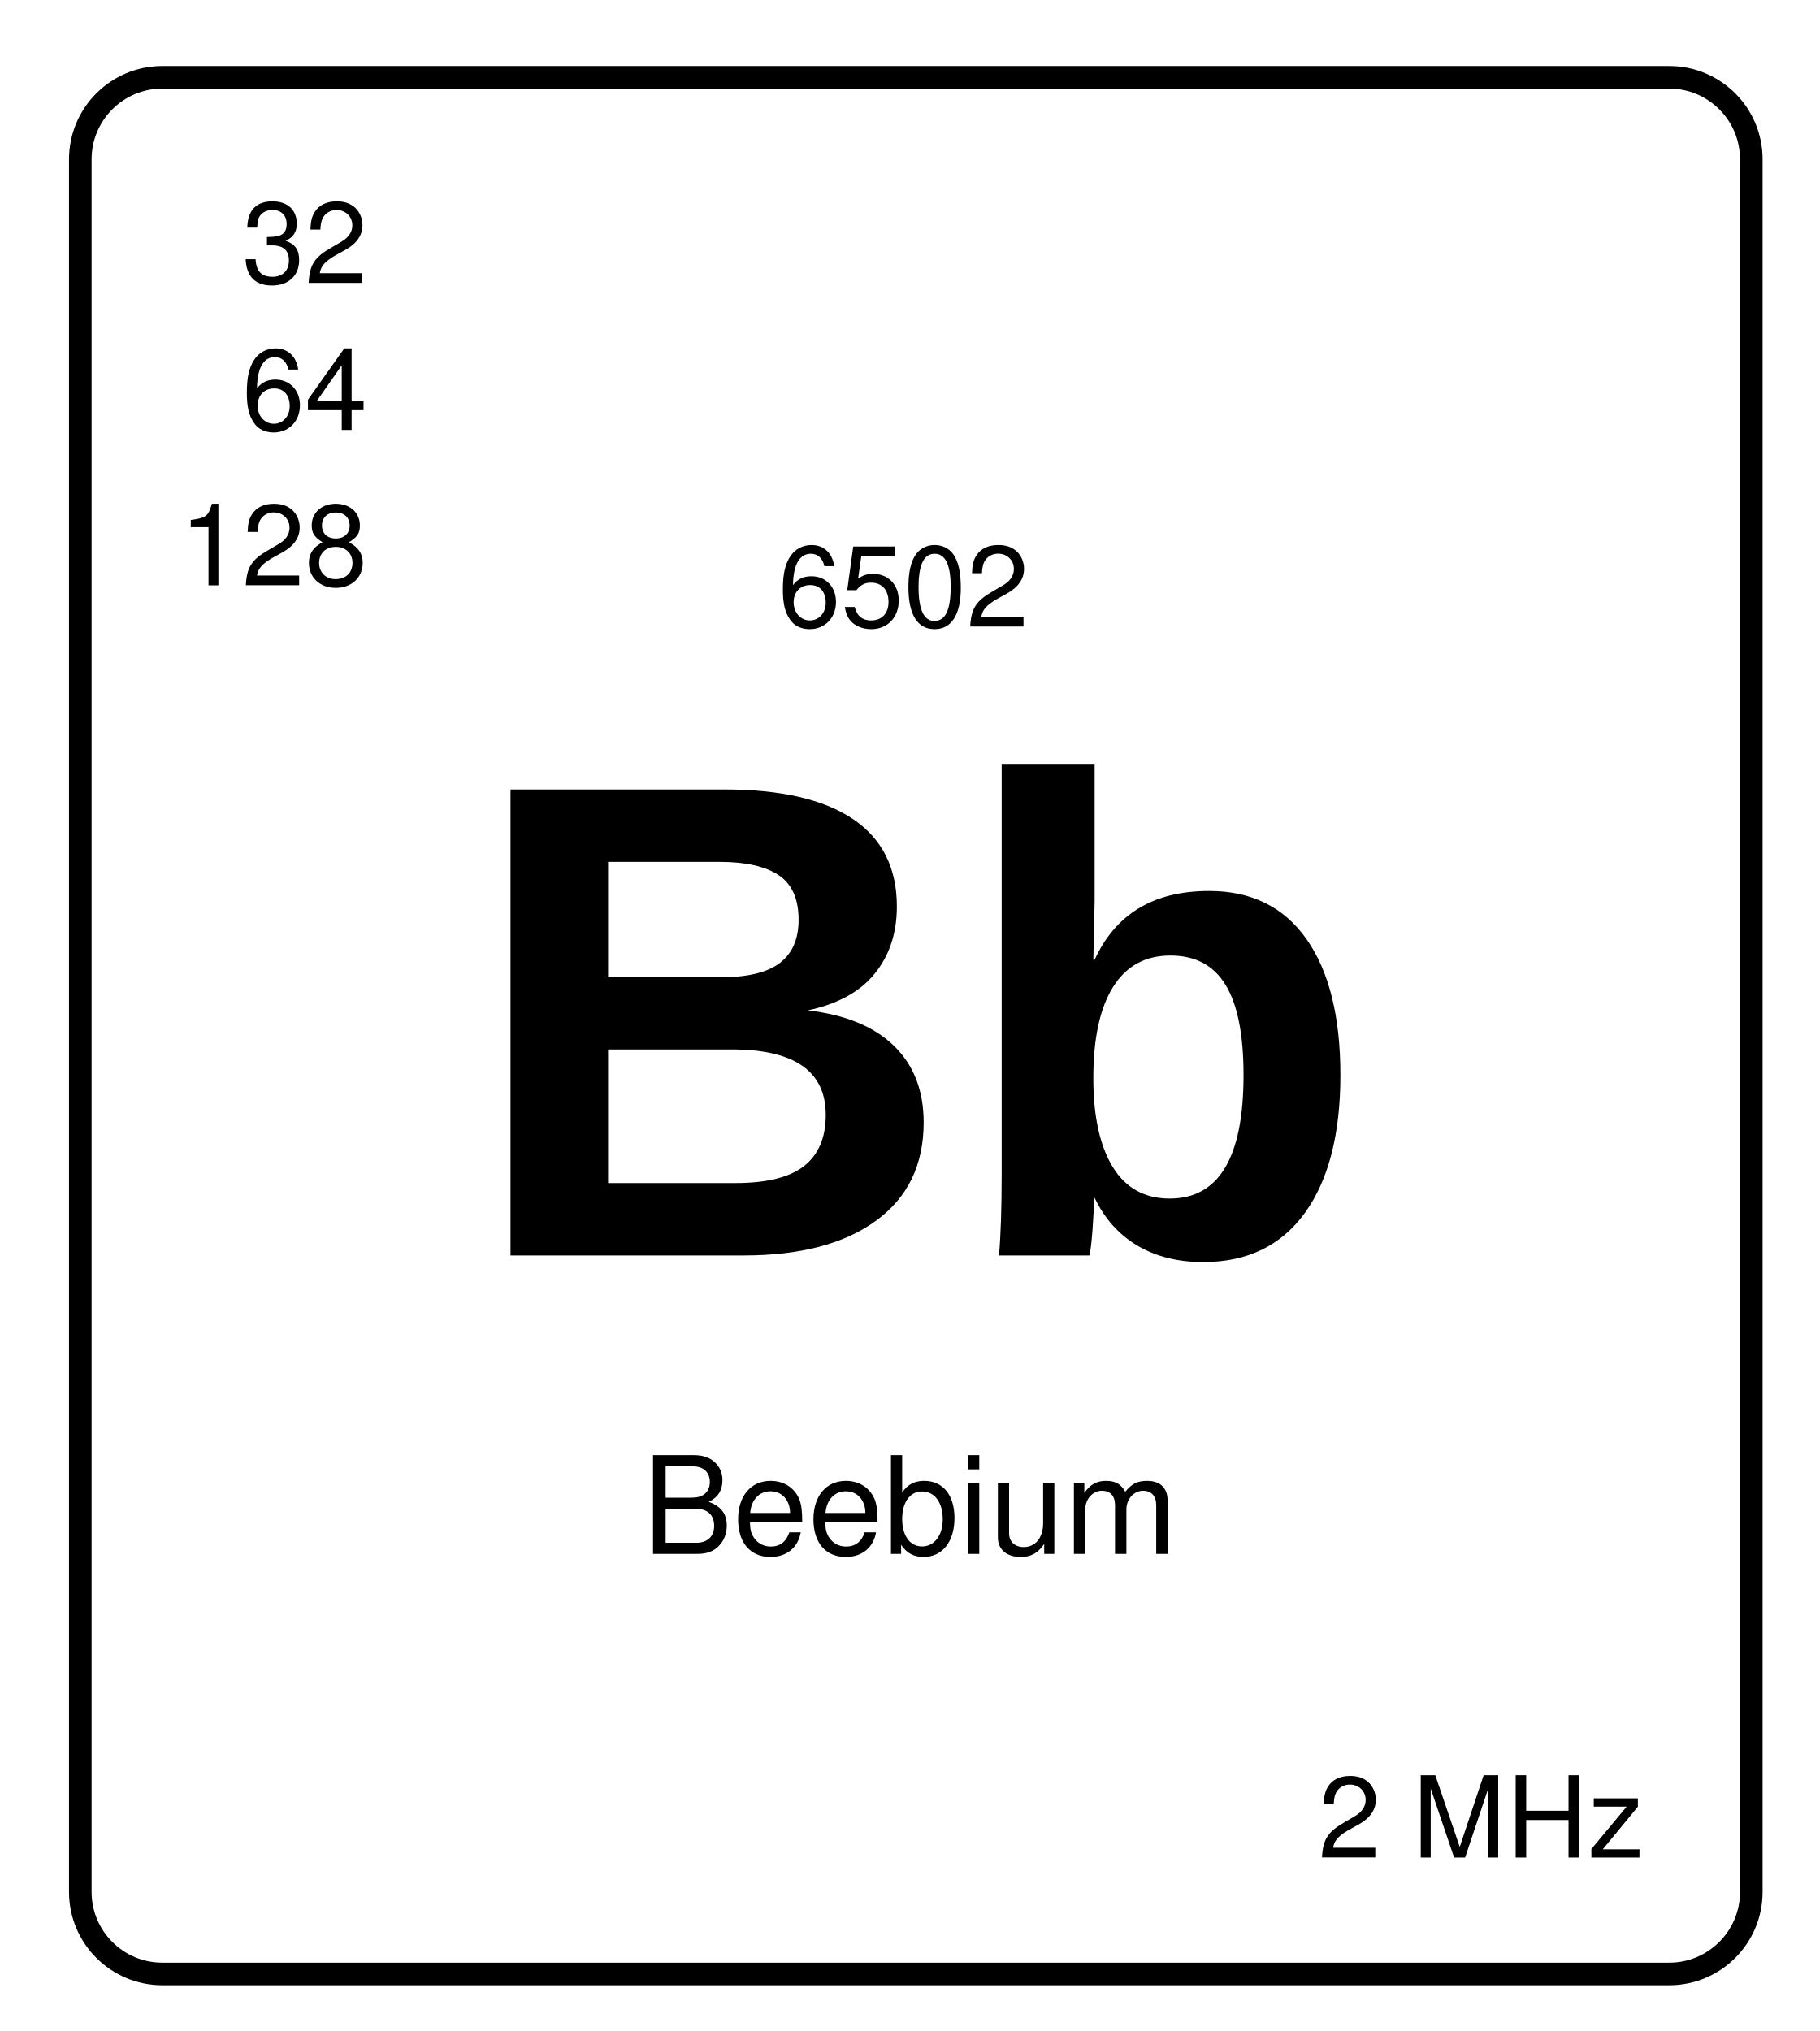
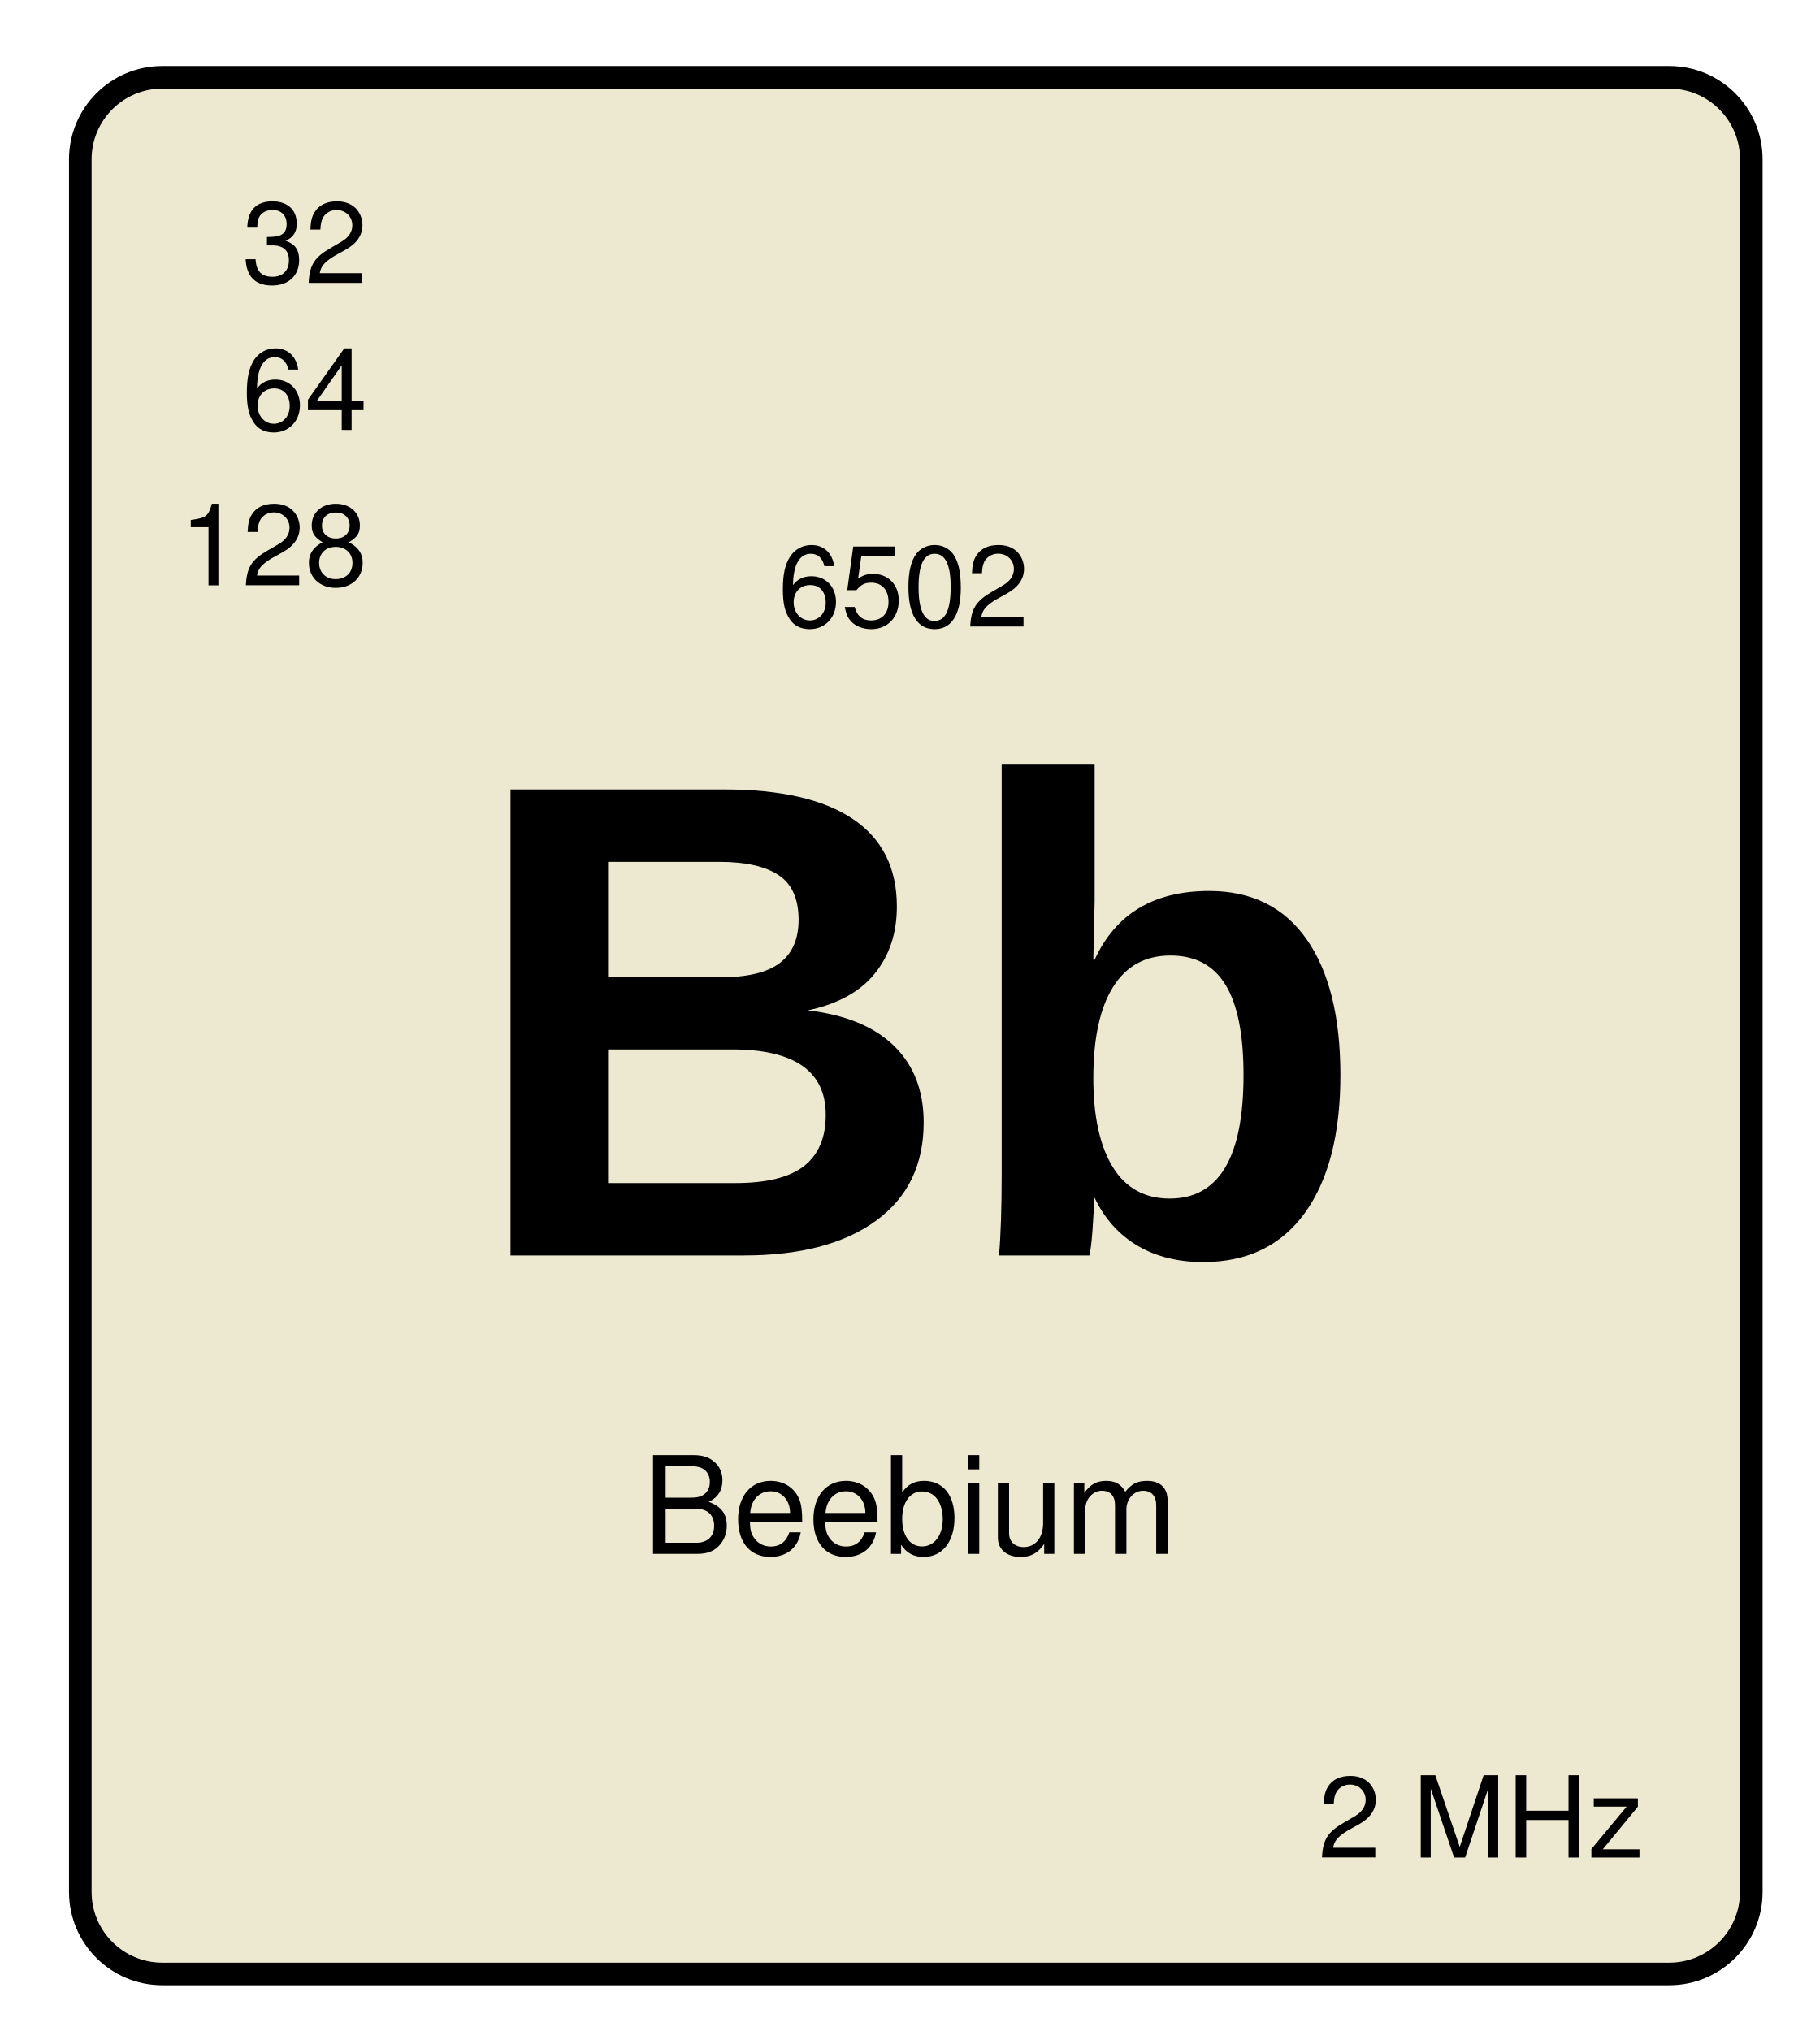
<svg xmlns="http://www.w3.org/2000/svg" viewBox="86.933 88.826 322.334 359.809">
-   <rect x="101.159" y="102.523" width="296" height="336" style="stroke-width: 4px;" stroke="black" fill="none" rx="14.535" ry="14.535" />
+   <rect x="101.159" y="102.523" width="296" height="336" style="stroke-width: 4px;" stroke="black" fill="#EDE8D0" rx="14.535" ry="14.535" />
  <text style="white-space: pre; stroke-width: 1; font-size: 20px; text-anchor: end;" x="152.044" y="138.955" font-size="20" font-family="Helvetica, Arial, sans-serif" fill="black">32</text>
  <text style="white-space: pre; stroke-width: 1; font-size: 20px; text-anchor: end;" x="152.044" y="164.995" font-size="20" font-family="Helvetica, Arial, sans-serif" fill="black">64</text>
  <text style="white-space: pre; stroke-width: 1; font-size: 20px; text-anchor: end;" x="152.044" y="192.524" font-size="20" font-family="Helvetica, Arial, sans-serif" fill="black">128</text>
  <text style="font-family: Arial; font-size: 120px; font-weight: 700; text-anchor: middle; white-space: pre;" x="249.318" y="311.242">Bb</text>
  <text style="font-family: Helvetica, Arial, sans-serif; font-size: 24px; text-anchor: middle; white-space: pre;" x="248.098" y="364.109">Beebium</text>
  <text style="white-space: pre; stroke-width: 1; font-size: 20px;" x="246.996" y="199.837" text-anchor="middle" font-size="20" font-family="Helvetica, Arial, sans-serif" fill="black">6502</text>
  <text style="white-space: pre; stroke-width: 1; font-size: 20px; text-anchor: end;" x="378.206" y="417.902" font-size="20" font-family="Helvetica, Arial, sans-serif" fill="black">2 MHz</text>
</svg>
